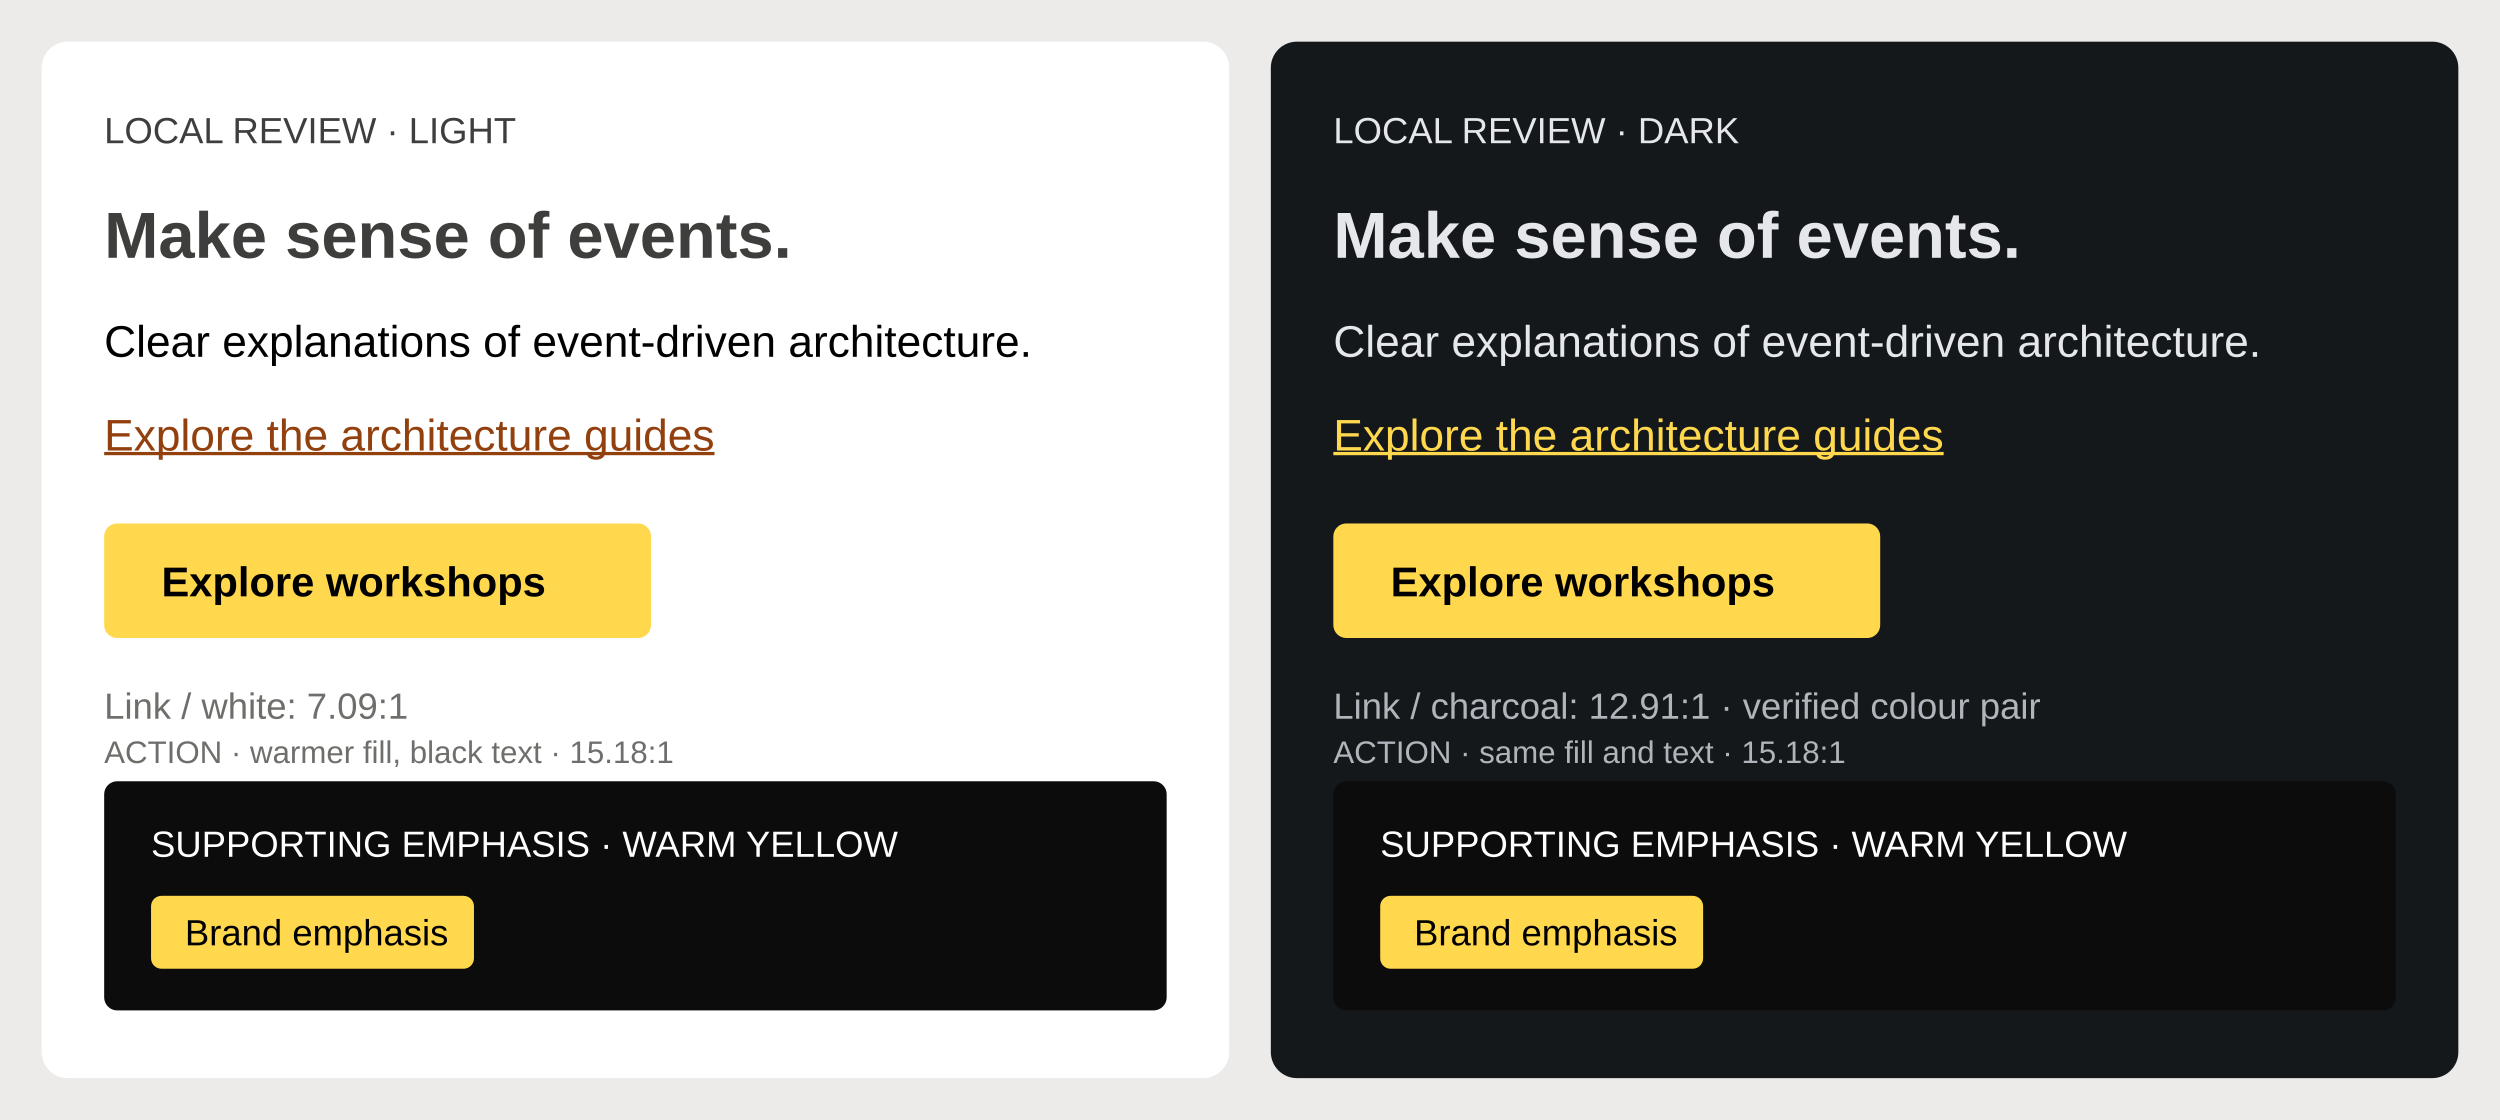
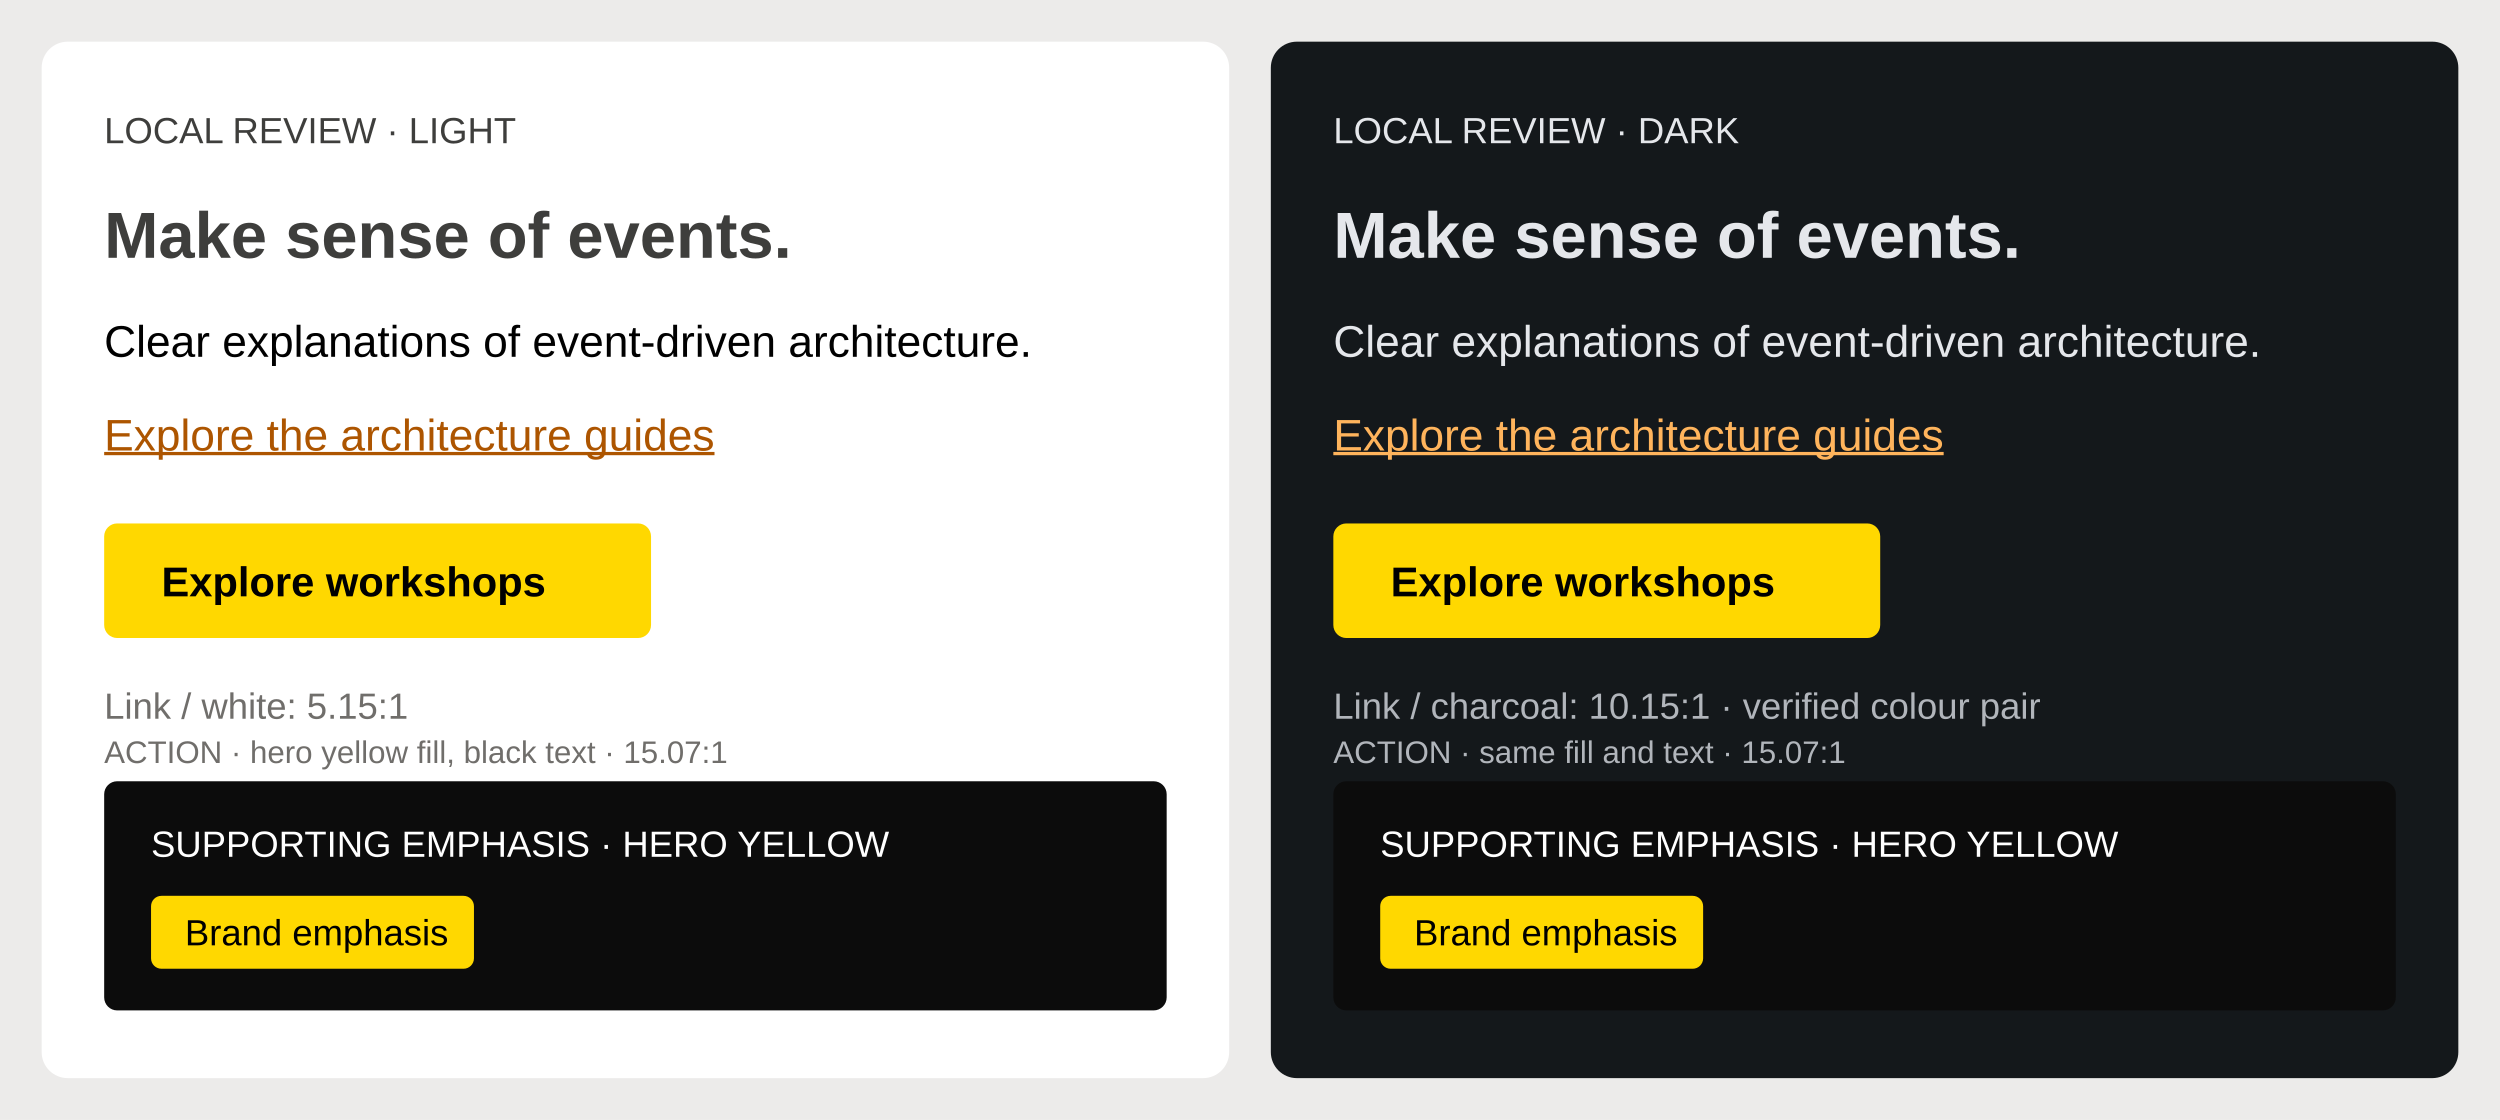
<svg xmlns="http://www.w3.org/2000/svg" width="960" height="430" viewBox="0 0 960 430" role="img" aria-labelledby="title description">
  <rect width="960" height="430" fill="#ecebea" />
  <g font-family="Arial, sans-serif">
    <rect x="16" y="16" width="456" height="398" rx="10" fill="#ffffff" />
    <rect x="488" y="16" width="456" height="398" rx="10" fill="#14181b" />
    <g fill="#3e3e3c">
      <text x="40" y="55" font-size="14">LOCAL REVIEW · LIGHT</text>
      <text x="40" y="99" font-size="25" font-weight="bold">Make sense of events.</text>
    </g>
    <g fill="#e5e7eb">
      <text x="512" y="55" font-size="14">LOCAL REVIEW · DARK</text>
      <text x="512" y="99" font-size="25" font-weight="bold">Make sense of events.</text>
    </g>
    <g font-size="17">
      <text x="40" y="137" fill="#000000">Clear explanations of event-driven architecture.</text>
      <text x="512" y="137" fill="#e5e7eb">Clear explanations of event-driven architecture.</text>
-       <text x="40" y="173" fill="#92400e" text-decoration="underline">Explore the architecture guides</text>
-       <text x="512" y="173" fill="#ffd84d" text-decoration="underline">Explore the architecture guides</text>
+       <text x="40" y="173" fill="#ad5500" text-decoration="underline">Explore the architecture guides</text>
+       <text x="512" y="173" fill="#ffb45c" text-decoration="underline">Explore the architecture guides</text>
    </g>
-     <rect x="40" y="201" width="210" height="44" rx="5" fill="#ffd84d" />
-     <rect x="512" y="201" width="210" height="44" rx="5" fill="#ffd84d" />
+     <rect x="40" y="201" width="210" height="44" rx="5" fill="#ffd800" />
+     <rect x="512" y="201" width="210" height="44" rx="5" fill="#ffd800" />
    <text x="62" y="229" fill="#000000" font-size="16" font-weight="bold">Explore workshops</text>
    <text x="534" y="229" fill="#000000" font-size="16" font-weight="bold">Explore workshops</text>
-     <text x="40" y="276" fill="#706e6b" font-size="14">Link / white: 7.09:1</text>
-     <text x="512" y="276" fill="#b1b5bb" font-size="14">Link / charcoal: 12.91:1 · verified colour pair</text>
-     <text x="40" y="293" fill="#706e6b" font-size="12">ACTION · warmer fill, black text · 15.18:1</text>
-     <text x="512" y="293" fill="#b1b5bb" font-size="12">ACTION · same fill and text · 15.18:1</text>
+     <text x="40" y="276" fill="#706e6b" font-size="14">Link / white: 5.15:1</text>
+     <text x="512" y="276" fill="#b1b5bb" font-size="14">Link / charcoal: 10.15:1 · verified colour pair</text>
+     <text x="40" y="293" fill="#706e6b" font-size="12">ACTION · hero yellow fill, black text · 15.07:1</text>
+     <text x="512" y="293" fill="#b1b5bb" font-size="12">ACTION · same fill and text · 15.07:1</text>
    <rect x="40" y="300" width="408" height="88" rx="5" fill="#0c0c0c" />
    <rect x="512" y="300" width="408" height="88" rx="5" fill="#0c0c0c" />
-     <text x="58" y="329" fill="#ffffff" font-size="14">SUPPORTING EMPHASIS · WARM YELLOW</text>
-     <text x="530" y="329" fill="#ffffff" font-size="14">SUPPORTING EMPHASIS · WARM YELLOW</text>
-     <rect x="58" y="344" width="124" height="28" rx="4" fill="#ffd84d" />
-     <rect x="530" y="344" width="124" height="28" rx="4" fill="#ffd84d" />
+     <text x="58" y="329" fill="#ffffff" font-size="14">SUPPORTING EMPHASIS · HERO YELLOW</text>
+     <text x="530" y="329" fill="#ffffff" font-size="14">SUPPORTING EMPHASIS · HERO YELLOW</text>
+     <rect x="58" y="344" width="124" height="28" rx="4" fill="#ffd800" />
+     <rect x="530" y="344" width="124" height="28" rx="4" fill="#ffd800" />
    <text x="71" y="363" fill="#000000" font-size="14">Brand emphasis</text>
    <text x="543" y="363" fill="#000000" font-size="14">Brand emphasis</text>
  </g>
</svg>
